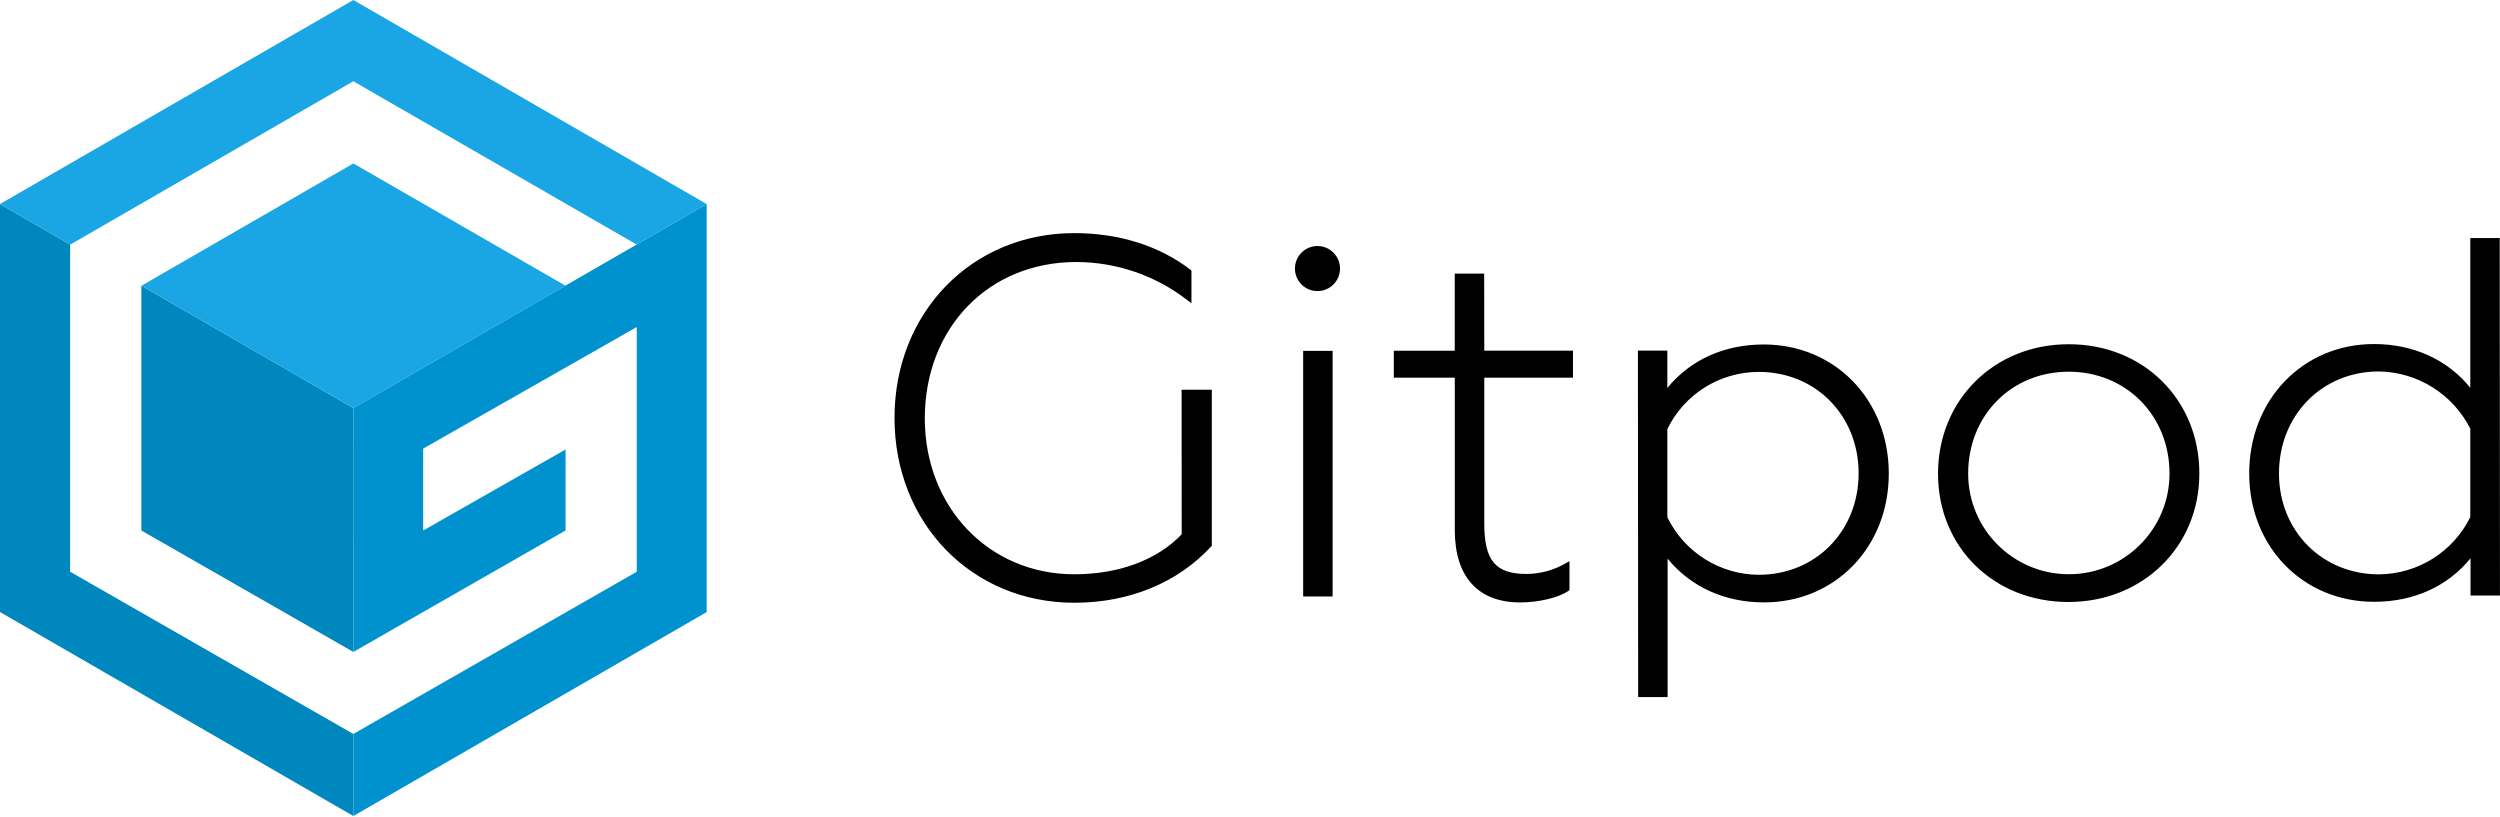
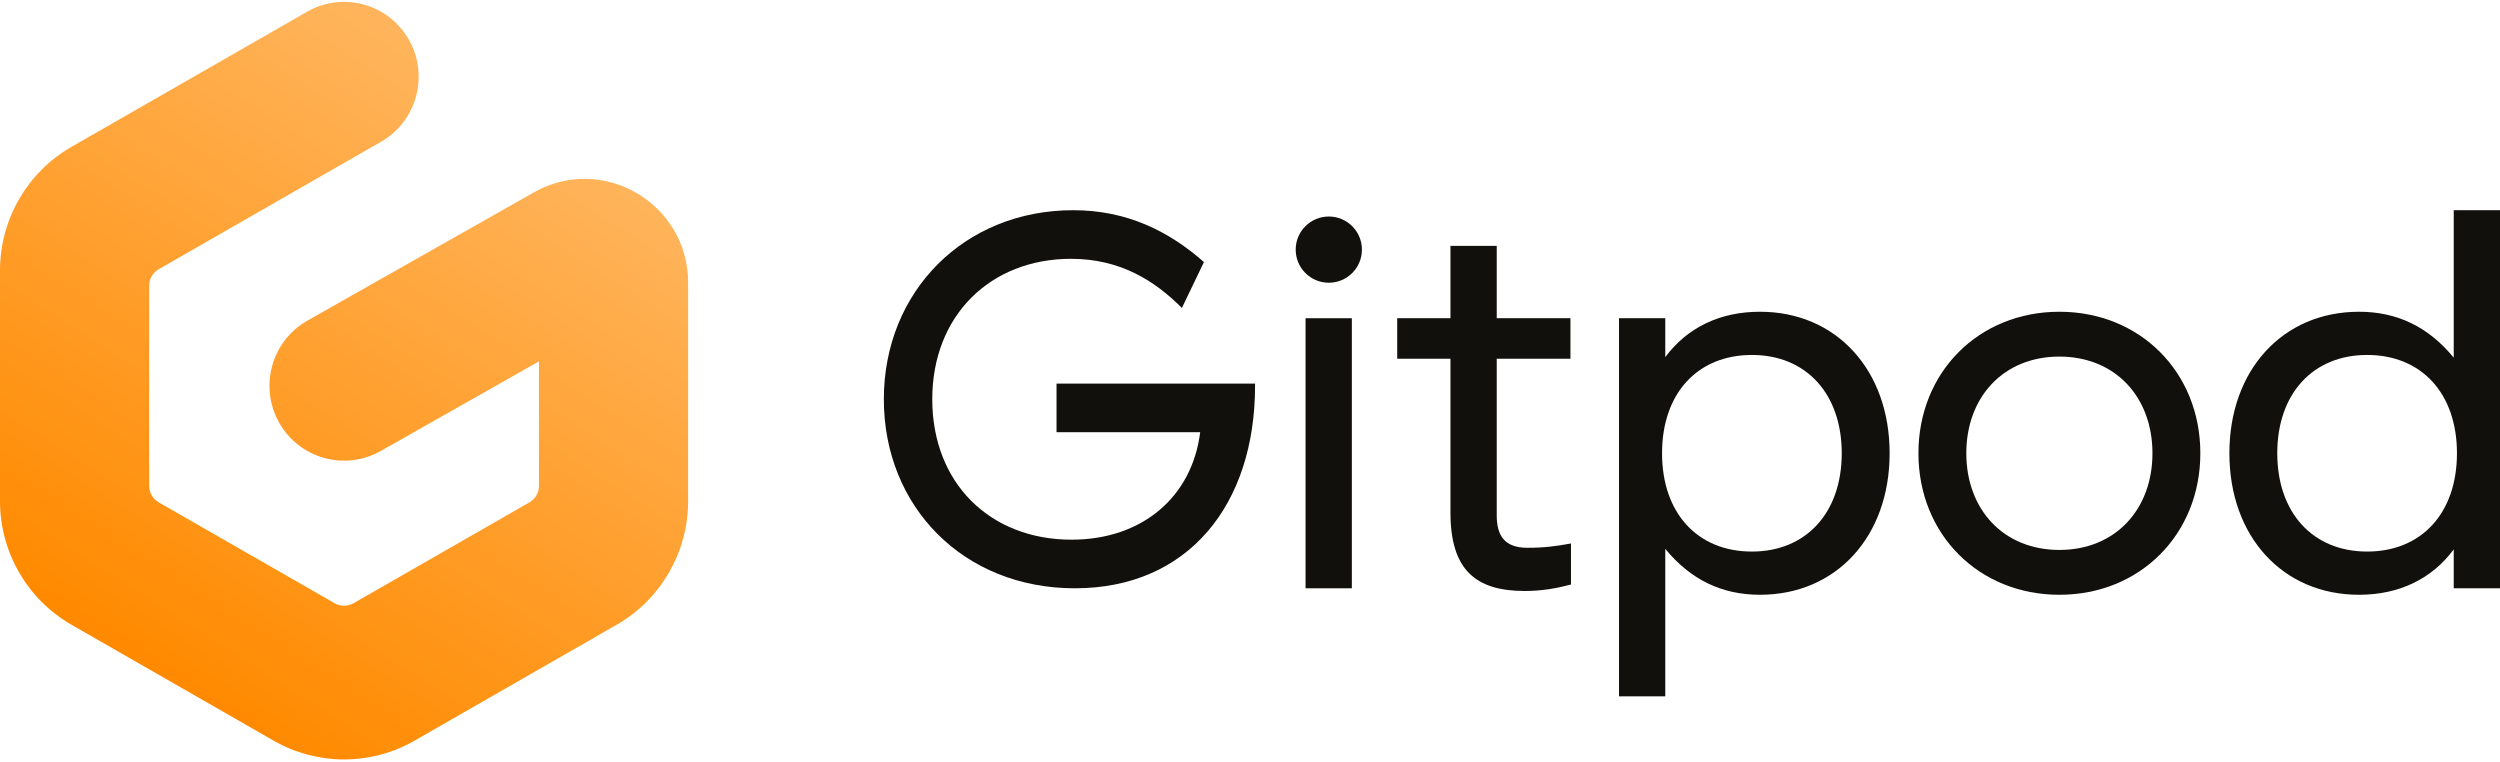
- <svg xmlns="http://www.w3.org/2000/svg" viewBox="0 0 632.19 206.35">
-   <path fill="#0087be" d="M89.35 185.6l-71.61-41.02V61.87l.03-.02L0 51.6v103.17l89.35 51.58V185.6z" />
-   <path fill="#0087be" d="M89.35 103.18L35.77 72.25l-.03.02v61.88l53.61 30.71v-61.68z" />
-   <path fill="#1aa6e4" d="M178.71 51.61L89.35 0 0 51.59v.01l17.77 10.25 71.58-41.3 71.63 41.28 17.72-10.22v.01h.01v-.01z" />
-   <path fill="#1aa6e4" d="M142.97 72.23l-53.61-30.9-53.59 30.92 53.58 30.93 53.62-30.95z" />
-   <path fill="#0092cf" d="M89.35 103.18v.01-.01zM89.35 103.18l53.63-30.95h-.01l-53.62 30.95zM160.98 61.83l.01.01 17.71-10.22v-.01l-17.72 10.22z" />
-   <path fill="#e8bfd8" d="M142.98 72.23l18.01-10.39-.01-.01-18.01 10.4h.01z" />
-   <path fill="#0092cf" d="M178.7 51.62l-17.71 10.22-18.01 10.39-53.63 30.95v9.23h-.01v24.5h.01v27.95l53.67-30.72v-20.48l-36.01 20.49v-20.71l54.01-30.74v61.88L89.35 185.6v20.75l89.35-51.57V51.62z" />
-   <path d="M298.82 135.12c-6.25 6.51-15.89 10.1-27.17 10.1-21.53 0-37.77-16.91-37.79-39.38 0-22.92 16.07-39.56 38.24-39.58a45.9 45.9 0 0 1 28.19 9.67l1 .76v-8.28l-.23-.19c-7.9-6.07-18.08-9.28-29.43-9.27-25.92 0-45.45 20.12-45.43 46.77s19.58 46.72 45.49 46.7c13.87 0 26.15-5.07 34.59-14.24l.16-.17V98.55h-7.64zM329.54 88.72h7.45v62.12h-7.45zM333.16 62.21a5.7 5.7 0 1 0 5.7 5.7 5.71 5.71 0 0 0-5.7-5.7zM375.31 69.19h-7.44V88.7h-15.41v6.81h15.42v38.53c0 11.81 5.89 18.31 16.55 18.3 4.67 0 9.8-1.23 12.19-2.92l.26-.18v-7.34l-.89.51a20.08 20.08 0 0 1-9.9 2.73c-7.93 0-10.74-3.34-10.75-12.77V95.5h22.43v-6.83h-22.43zM446 87.11c-10 0-18.57 3.89-24.37 11v-9.45h-7.44l.06 87.61h7.45v-35c5.86 7.16 14.45 11.07 24.39 11.06 18 0 31.56-14 31.54-32.62S464 87.1 446 87.11zm24 32.57c0 14.62-10.85 25.66-25.25 25.67a25.88 25.88 0 0 1-23.12-14.55v-22.29a25.68 25.68 0 0 1 23.07-14.46c14.41-.05 25.3 11.01 25.3 25.63zM523.08 87.05c-18.8 0-33 14.09-33 32.74s14.2 32.46 33 32.44 33.09-14 33.08-32.48c.03-18.66-14.16-32.75-33.08-32.7zm0 6.94c14.55 0 25.53 11.06 25.54 25.76a25.46 25.46 0 1 1-50.92 0c0-14.66 10.91-25.75 25.39-25.75zM624.68 60.21v37.84C618.85 90.9 610.26 87 600.32 87c-18 0-31.56 14.09-31.55 32.75 0 18.5 13.6 32.45 31.6 32.43 10 0 18.57-3.88 24.37-11v9.42h7.44l-.06-90.41zm0 48.28v22.28a26 26 0 0 1-23.09 14.47c-14.41 0-25.28-11-25.29-25.51 0-14.7 10.85-25.79 25.25-25.8a26.34 26.34 0 0 1 23.17 14.56z" />
+ <svg xmlns="http://www.w3.org/2000/svg" width="243" height="74" fill="none" viewBox="0 0 396 120">
+   <path fill="#12100C" d="M170.253 92.889C152.612 92.889 140 79.97 140 62.944C140 45.919 152.698 33 169.997 33C178.519 33 185.166 36.337 190.705 41.213L187.211 48.486C182.951 44.208 177.496 40.7 169.656 40.7C156.873 40.7 147.67 49.683 147.67 62.944C147.67 76.206 156.788 85.189 169.742 85.189C180.905 85.189 188.831 78.43 190.109 68.163H167.355V60.463H198.801V60.806C198.801 79.628 188.234 92.889 170.253 92.889Z" />
+   <path fill="#12100C" d="M206.802 50.111H214.131V92.889H206.802V50.111Z" />
+   <path fill="#12100C" d="M248.843 92.29V85.788C246.542 86.216 244.667 86.472 241.94 86.472C238.361 86.472 237.083 84.59 237.083 81.339V56.528H248.758V50.111H237.083V38.647H229.754V50.111H221.317V56.528H229.754V80.911C229.754 89.98 233.759 93.317 241.514 93.317C244.241 93.317 246.627 92.889 248.843 92.29Z" />
+   <path fill="#12100C" fill-rule="evenodd" d="M263.78 110H256.451V50.111H263.78V56.271C267.274 51.566 272.473 49.084 278.779 49.084C290.88 49.084 299.317 58.324 299.317 71.5C299.317 84.675 290.88 93.916 278.779 93.916C272.728 93.916 267.786 91.52 263.78 86.643V110ZM263.269 71.5C263.269 80.997 268.893 87.071 277.501 87.071C286.108 87.071 291.732 80.911 291.732 71.5C291.732 62.089 286.108 55.929 277.501 55.929C268.893 55.929 263.269 62.003 263.269 71.5Z" clip-rule="evenodd" />
+   <path fill="#12100C" fill-rule="evenodd" d="M303.879 71.5C303.879 84.333 313.424 93.916 326.207 93.916C338.99 93.916 348.534 84.333 348.534 71.5C348.534 58.667 338.99 49.084 326.207 49.084C313.424 49.084 303.879 58.667 303.879 71.5ZM340.95 71.5C340.95 80.398 335.07 86.814 326.207 86.814C317.344 86.814 311.464 80.398 311.464 71.5C311.464 62.602 317.344 56.186 326.207 56.186C335.07 56.186 340.95 62.602 340.95 71.5Z" clip-rule="evenodd" />
+   <path fill="#12100C" fill-rule="evenodd" d="M388.671 33H396V92.889H388.671V86.729C385.177 91.434 379.979 93.916 373.673 93.916C361.571 93.916 353.135 84.675 353.135 71.5C353.135 58.324 361.571 49.084 373.673 49.084C379.723 49.084 384.666 51.48 388.671 56.357V33ZM389.182 71.5C389.182 62.003 383.558 55.929 374.951 55.929C366.344 55.929 360.719 62.089 360.719 71.5C360.719 80.911 366.344 87.071 374.951 87.071C383.558 87.071 389.182 80.997 389.182 71.5Z" clip-rule="evenodd" />
+   <path fill="#12100C" d="M210.483 44.489C213.379 44.489 215.728 42.141 215.728 39.245C215.728 36.348 213.379 34 210.483 34C207.586 34 205.238 36.348 205.238 39.245C205.238 42.141 207.586 44.489 210.483 44.489Z" />
+   <path fill="url(#paint0_linear)" fill-rule="evenodd" d="M64.758 5.976C67.995 11.661 66.027 18.904 60.362 22.152L25.137 42.352C24.204 42.887 23.629 43.879 23.629 44.954V76.673C23.629 77.748 24.204 78.74 25.137 79.275L53.008 95.257C53.932 95.787 55.068 95.787 55.992 95.257L83.863 79.275C84.796 78.74 85.371 77.748 85.371 76.673V56.947L60.306 71.14C54.623 74.357 47.417 72.343 44.21 66.64C41.004 60.937 43.011 53.705 48.694 50.487L84.559 30.18C95.483 23.995 109 31.916 109 44.504V79.076C109 87.174 104.676 94.651 97.67 98.669L65.656 117.027C58.743 120.991 50.257 120.991 43.344 117.027L11.33 98.669C4.324 94.651 0 87.174 0 79.076V42.551C0 34.453 4.324 26.976 11.33 22.959L48.638 1.564C54.304 -1.685 61.521 0.291 64.758 5.976Z" clip-rule="evenodd" />
+   <defs>
+     <linearGradient id="paint0_linear" x1="82.04" x2="25.812" y1="18.146" y2="106.234" gradientUnits="userSpaceOnUse">
+       <stop stop-color="#FFB45B" />
+       <stop offset="1" stop-color="#FF8A00" />
+     </linearGradient>
+   </defs>
</svg>
